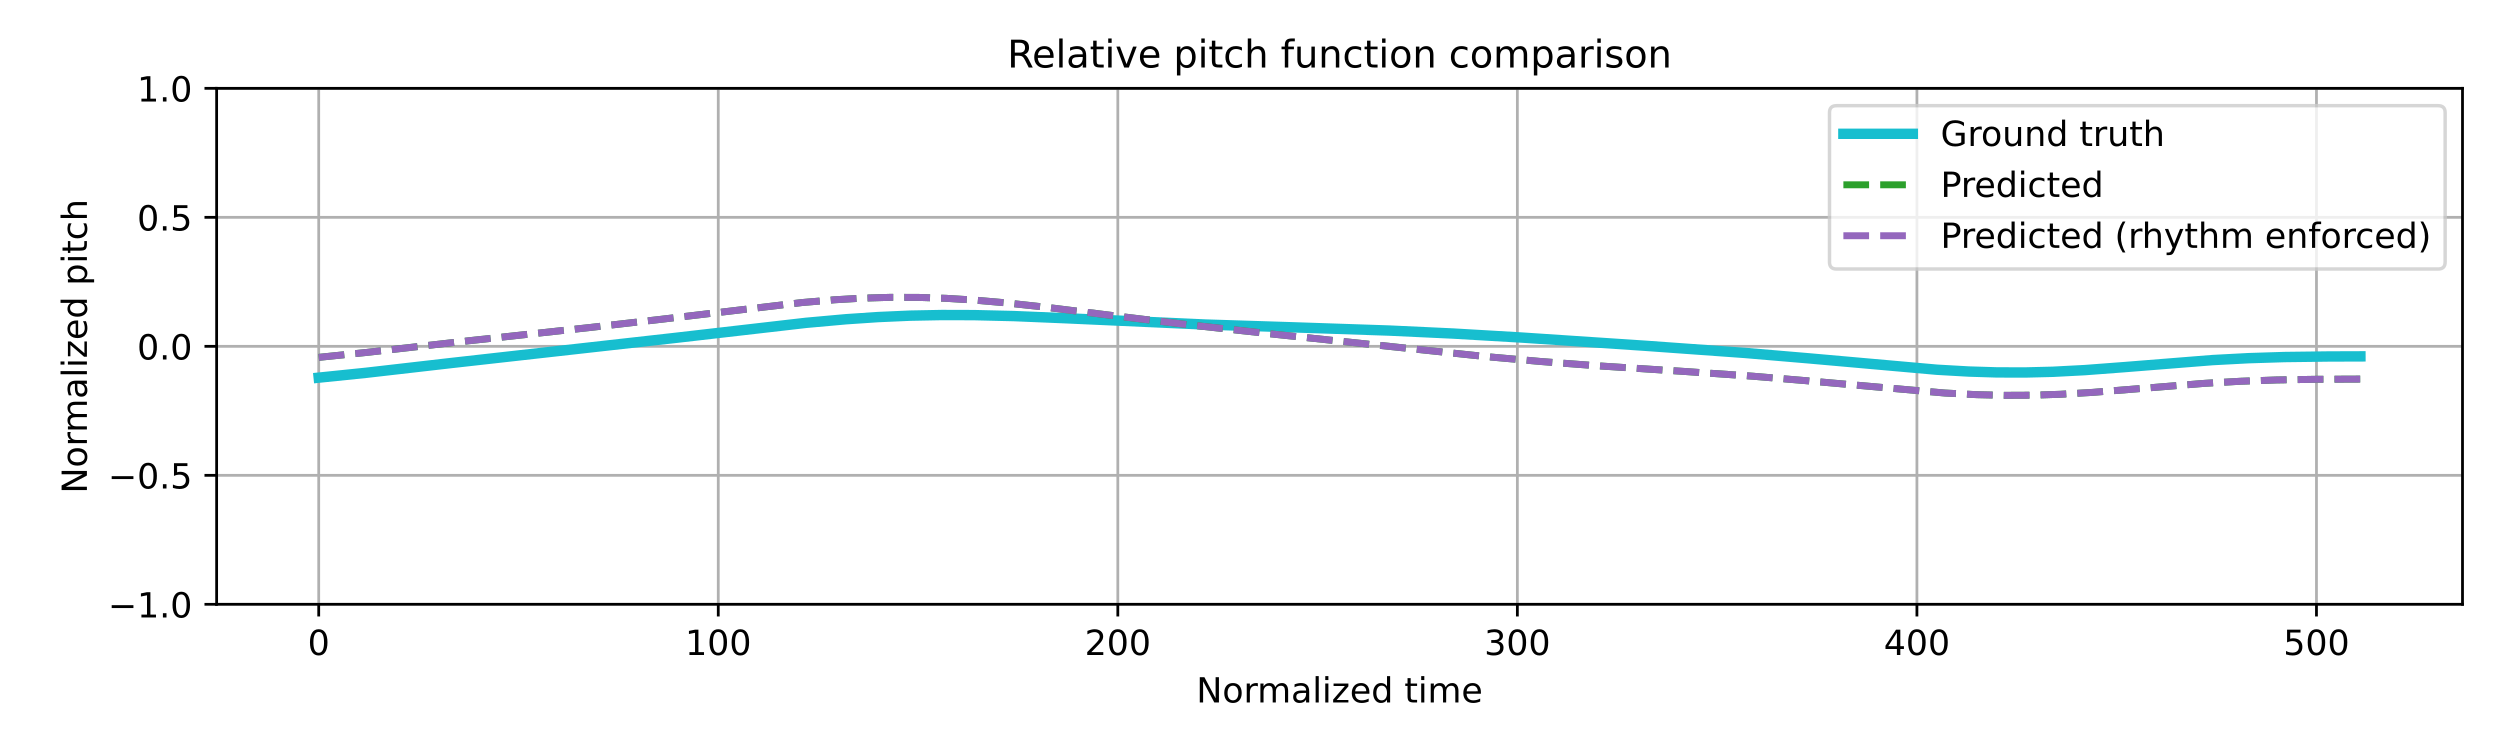
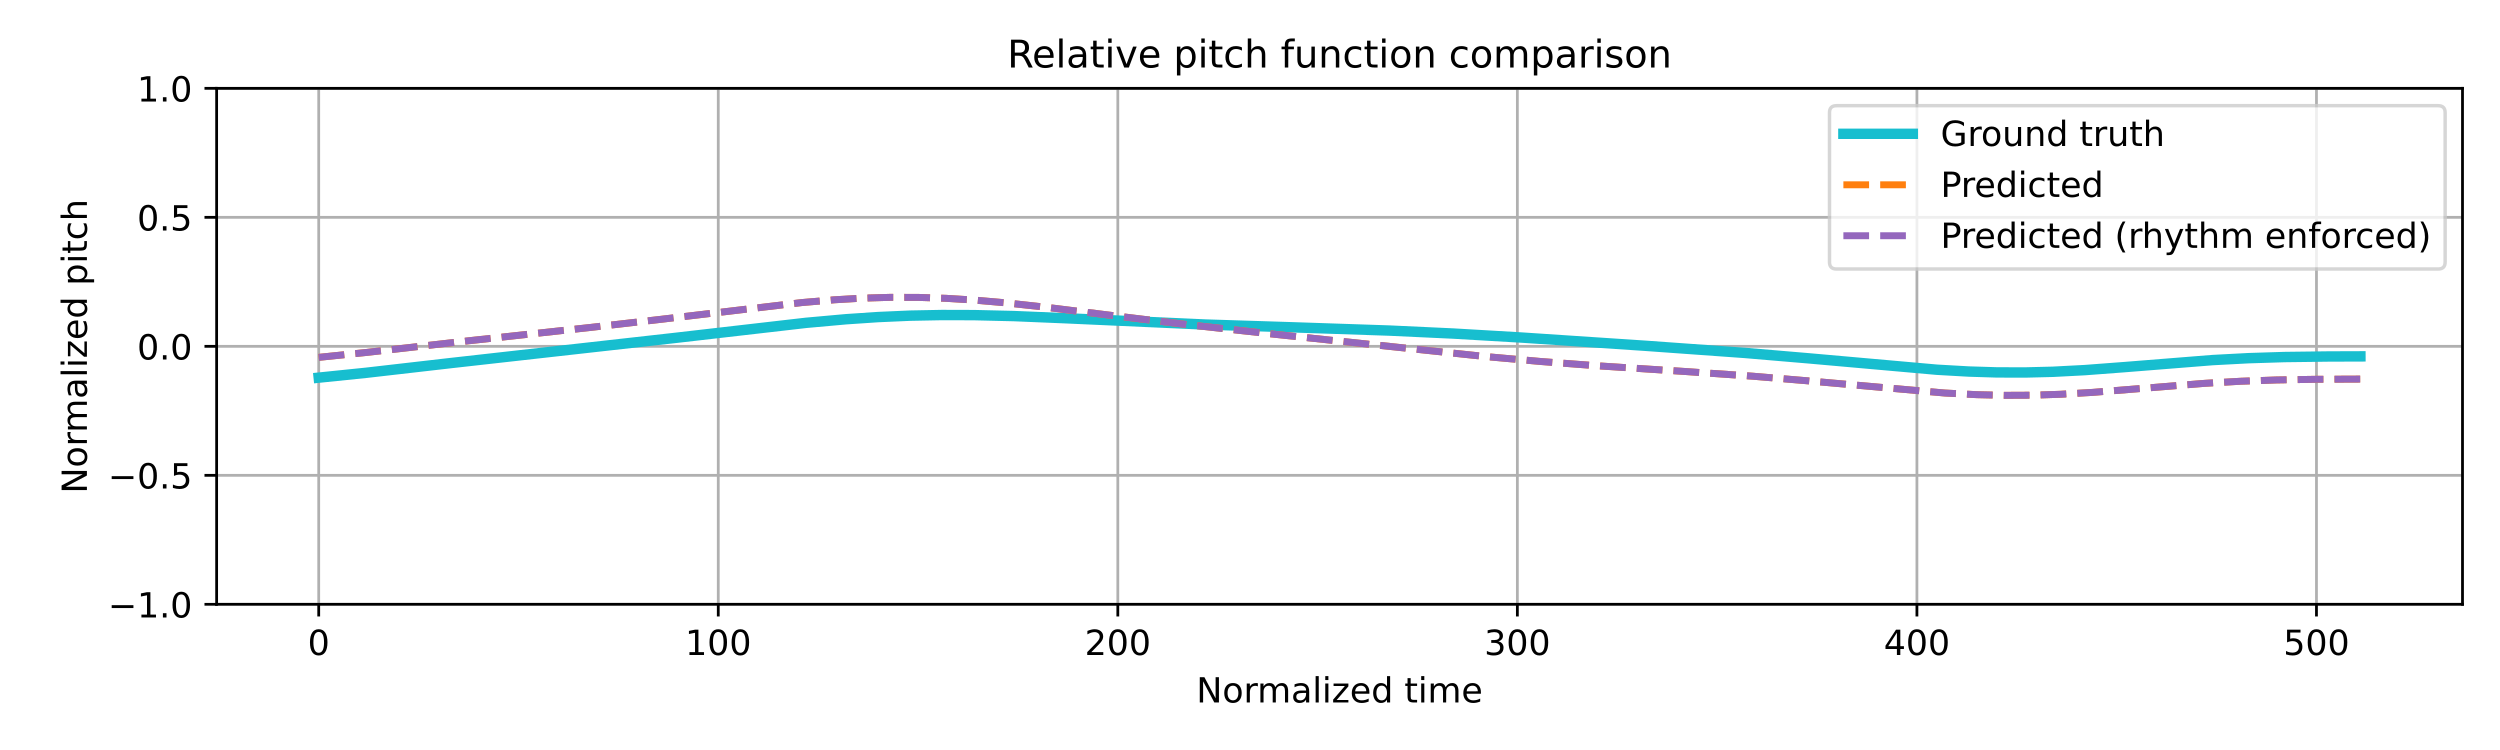
<svg xmlns="http://www.w3.org/2000/svg" xmlns:xlink="http://www.w3.org/1999/xlink" width="720pt" height="216pt" viewBox="0 0 720 216" version="1.1">
  <defs>
    <style type="text/css">*{stroke-linejoin: round; stroke-linecap: butt}</style>
  </defs>
  <g id="figure_1">
    <g id="patch_1">
      <path d="M 0 216  L 720 216  L 720 0  L 0 0  z " style="fill: #ffffff" />
    </g>
    <g id="axes_1">
      <g id="patch_2">
        <path d="M 62.39 174.04  L 709.2 174.04  L 709.2 25.44  L 62.39 25.44  z " style="fill: #ffffff" />
      </g>
      <g id="matplotlib.axis_1">
        <g id="xtick_1">
          <g id="line2d_1">
-             <path d="M 91.79 174.04  L 91.79 25.44  " clip-path="url(#p814389c6d1)" style="fill: none; stroke: #b0b0b0; stroke-width: 0.8; stroke-linecap: square" />
+             <path d="M 91.79 174.04  L 91.79 25.44  " clip-path="url(#p3793c072e2)" style="fill: none; stroke: #b0b0b0; stroke-width: 0.8; stroke-linecap: square" />
          </g>
          <g id="line2d_2">
            <defs>
-               <path id="m62e3cbc14b" d="M 0 0  L 0 3.5  " style="stroke: #000000; stroke-width: 0.8" />
-             </defs>
-             <g>
-               <use xlink:href="#m62e3cbc14b" x="91.79" y="174.04" style="stroke: #000000; stroke-width: 0.8" />
+               <path id="ma77bed7772" d="M 0 0  L 0 3.5  " style="stroke: #000000; stroke-width: 0.8" />
+             </defs>
+             <g>
+               <use xlink:href="#ma77bed7772" x="91.79" y="174.04" style="stroke: #000000; stroke-width: 0.8" />
            </g>
          </g>
          <g id="text_1">
            <g transform="translate(88.60921 188.6384) scale(0.1 -0.1)">
              <defs>
                <path id="DejaVuSans-30" d="M 2034 4250  Q 1547 4250 1301 3770  Q 1056 3291 1056 2328  Q 1056 1369 1301 889  Q 1547 409 2034 409  Q 2525 409 2770 889  Q 3016 1369 3016 2328  Q 3016 3291 2770 3770  Q 2525 4250 2034 4250  z M 2034 4750  Q 2819 4750 3233 4129  Q 3647 3509 3647 2328  Q 3647 1150 3233 529  Q 2819 -91 2034 -91  Q 1250 -91 836 529  Q 422 1150 422 2328  Q 422 3509 836 4129  Q 1250 4750 2034 4750  z " transform="scale(0.015625)" />
              </defs>
              <use xlink:href="#DejaVuSans-30" />
            </g>
          </g>
        </g>
        <g id="xtick_2">
          <g id="line2d_3">
-             <path d="M 206.861 174.04  L 206.861 25.44  " clip-path="url(#p814389c6d1)" style="fill: none; stroke: #b0b0b0; stroke-width: 0.8; stroke-linecap: square" />
+             <path d="M 206.861 174.04  L 206.861 25.44  " clip-path="url(#p3793c072e2)" style="fill: none; stroke: #b0b0b0; stroke-width: 0.8; stroke-linecap: square" />
          </g>
          <g id="line2d_4">
            <g>
-               <use xlink:href="#m62e3cbc14b" x="206.861" y="174.04" style="stroke: #000000; stroke-width: 0.8" />
+               <use xlink:href="#ma77bed7772" x="206.861" y="174.04" style="stroke: #000000; stroke-width: 0.8" />
            </g>
          </g>
          <g id="text_2">
            <g transform="translate(197.317 188.6384) scale(0.1 -0.1)">
              <defs>
                <path id="DejaVuSans-31" d="M 794 531  L 1825 531  L 1825 4091  L 703 3866  L 703 4441  L 1819 4666  L 2450 4666  L 2450 531  L 3481 531  L 3481 0  L 794 0  L 794 531  z " transform="scale(0.015625)" />
              </defs>
              <use xlink:href="#DejaVuSans-31" />
              <use xlink:href="#DejaVuSans-30" transform="translate(63.62305 0)" />
              <use xlink:href="#DejaVuSans-30" transform="translate(127.2461 0)" />
            </g>
          </g>
        </g>
        <g id="xtick_3">
          <g id="line2d_5">
-             <path d="M 321.931 174.04  L 321.931 25.44  " clip-path="url(#p814389c6d1)" style="fill: none; stroke: #b0b0b0; stroke-width: 0.8; stroke-linecap: square" />
+             <path d="M 321.931 174.04  L 321.931 25.44  " clip-path="url(#p3793c072e2)" style="fill: none; stroke: #b0b0b0; stroke-width: 0.8; stroke-linecap: square" />
          </g>
          <g id="line2d_6">
            <g>
-               <use xlink:href="#m62e3cbc14b" x="321.931" y="174.04" style="stroke: #000000; stroke-width: 0.8" />
+               <use xlink:href="#ma77bed7772" x="321.931" y="174.04" style="stroke: #000000; stroke-width: 0.8" />
            </g>
          </g>
          <g id="text_3">
            <g transform="translate(312.3872 188.6384) scale(0.1 -0.1)">
              <defs>
                <path id="DejaVuSans-32" d="M 1228 531  L 3431 531  L 3431 0  L 469 0  L 469 531  Q 828 903 1448 1529  Q 2069 2156 2228 2338  Q 2531 2678 2651 2914  Q 2772 3150 2772 3378  Q 2772 3750 2511 3984  Q 2250 4219 1831 4219  Q 1534 4219 1204 4116  Q 875 4013 500 3803  L 500 4441  Q 881 4594 1212 4672  Q 1544 4750 1819 4750  Q 2544 4750 2975 4387  Q 3406 4025 3406 3419  Q 3406 3131 3298 2873  Q 3191 2616 2906 2266  Q 2828 2175 2409 1742  Q 1991 1309 1228 531  z " transform="scale(0.015625)" />
              </defs>
              <use xlink:href="#DejaVuSans-32" />
              <use xlink:href="#DejaVuSans-30" transform="translate(63.62305 0)" />
              <use xlink:href="#DejaVuSans-30" transform="translate(127.2461 0)" />
            </g>
          </g>
        </g>
        <g id="xtick_4">
          <g id="line2d_7">
-             <path d="M 437.001 174.04  L 437.001 25.44  " clip-path="url(#p814389c6d1)" style="fill: none; stroke: #b0b0b0; stroke-width: 0.8; stroke-linecap: square" />
+             <path d="M 437.001 174.04  L 437.001 25.44  " clip-path="url(#p3793c072e2)" style="fill: none; stroke: #b0b0b0; stroke-width: 0.8; stroke-linecap: square" />
          </g>
          <g id="line2d_8">
            <g>
-               <use xlink:href="#m62e3cbc14b" x="437.001" y="174.04" style="stroke: #000000; stroke-width: 0.8" />
+               <use xlink:href="#ma77bed7772" x="437.001" y="174.04" style="stroke: #000000; stroke-width: 0.8" />
            </g>
          </g>
          <g id="text_4">
            <g transform="translate(427.4575 188.6384) scale(0.1 -0.1)">
              <defs>
                <path id="DejaVuSans-33" d="M 2597 2516  Q 3050 2419 3304 2112  Q 3559 1806 3559 1356  Q 3559 666 3084 287  Q 2609 -91 1734 -91  Q 1441 -91 1130 -33  Q 819 25 488 141  L 488 750  Q 750 597 1062 519  Q 1375 441 1716 441  Q 2309 441 2620 675  Q 2931 909 2931 1356  Q 2931 1769 2642 2001  Q 2353 2234 1838 2234  L 1294 2234  L 1294 2753  L 1863 2753  Q 2328 2753 2575 2939  Q 2822 3125 2822 3475  Q 2822 3834 2567 4026  Q 2313 4219 1838 4219  Q 1578 4219 1281 4162  Q 984 4106 628 3988  L 628 4550  Q 988 4650 1302 4700  Q 1616 4750 1894 4750  Q 2613 4750 3031 4423  Q 3450 4097 3450 3541  Q 3450 3153 3228 2886  Q 3006 2619 2597 2516  z " transform="scale(0.015625)" />
              </defs>
              <use xlink:href="#DejaVuSans-33" />
              <use xlink:href="#DejaVuSans-30" transform="translate(63.62305 0)" />
              <use xlink:href="#DejaVuSans-30" transform="translate(127.2461 0)" />
            </g>
          </g>
        </g>
        <g id="xtick_5">
          <g id="line2d_9">
-             <path d="M 552.072 174.04  L 552.072 25.44  " clip-path="url(#p814389c6d1)" style="fill: none; stroke: #b0b0b0; stroke-width: 0.8; stroke-linecap: square" />
+             <path d="M 552.072 174.04  L 552.072 25.44  " clip-path="url(#p3793c072e2)" style="fill: none; stroke: #b0b0b0; stroke-width: 0.8; stroke-linecap: square" />
          </g>
          <g id="line2d_10">
            <g>
-               <use xlink:href="#m62e3cbc14b" x="552.072" y="174.04" style="stroke: #000000; stroke-width: 0.8" />
+               <use xlink:href="#ma77bed7772" x="552.072" y="174.04" style="stroke: #000000; stroke-width: 0.8" />
            </g>
          </g>
          <g id="text_5">
            <g transform="translate(542.5278 188.6384) scale(0.1 -0.1)">
              <defs>
                <path id="DejaVuSans-34" d="M 2419 4116  L 825 1625  L 2419 1625  L 2419 4116  z M 2253 4666  L 3047 4666  L 3047 1625  L 3713 1625  L 3713 1100  L 3047 1100  L 3047 0  L 2419 0  L 2419 1100  L 313 1100  L 313 1709  L 2253 4666  z " transform="scale(0.015625)" />
              </defs>
              <use xlink:href="#DejaVuSans-34" />
              <use xlink:href="#DejaVuSans-30" transform="translate(63.62305 0)" />
              <use xlink:href="#DejaVuSans-30" transform="translate(127.2461 0)" />
            </g>
          </g>
        </g>
        <g id="xtick_6">
          <g id="line2d_11">
-             <path d="M 667.142 174.04  L 667.142 25.44  " clip-path="url(#p814389c6d1)" style="fill: none; stroke: #b0b0b0; stroke-width: 0.8; stroke-linecap: square" />
+             <path d="M 667.142 174.04  L 667.142 25.44  " clip-path="url(#p3793c072e2)" style="fill: none; stroke: #b0b0b0; stroke-width: 0.8; stroke-linecap: square" />
          </g>
          <g id="line2d_12">
            <g>
-               <use xlink:href="#m62e3cbc14b" x="667.142" y="174.04" style="stroke: #000000; stroke-width: 0.8" />
+               <use xlink:href="#ma77bed7772" x="667.142" y="174.04" style="stroke: #000000; stroke-width: 0.8" />
            </g>
          </g>
          <g id="text_6">
            <g transform="translate(657.5981 188.6384) scale(0.1 -0.1)">
              <defs>
                <path id="DejaVuSans-35" d="M 691 4666  L 3169 4666  L 3169 4134  L 1269 4134  L 1269 2991  Q 1406 3038 1543 3061  Q 1681 3084 1819 3084  Q 2600 3084 3056 2656  Q 3513 2228 3513 1497  Q 3513 744 3044 326  Q 2575 -91 1722 -91  Q 1428 -91 1123 -41  Q 819 9 494 109  L 494 744  Q 775 591 1075 516  Q 1375 441 1709 441  Q 2250 441 2565 725  Q 2881 1009 2881 1497  Q 2881 1984 2565 2268  Q 2250 2553 1709 2553  Q 1456 2553 1204 2497  Q 953 2441 691 2322  L 691 4666  z " transform="scale(0.015625)" />
              </defs>
              <use xlink:href="#DejaVuSans-35" />
              <use xlink:href="#DejaVuSans-30" transform="translate(63.62305 0)" />
              <use xlink:href="#DejaVuSans-30" transform="translate(127.2461 0)" />
            </g>
          </g>
        </g>
        <g id="text_7">
          <g transform="translate(344.5544 202.3166) scale(0.1 -0.1)">
            <defs>
              <path id="DejaVuSans-4e" d="M 628 4666  L 1478 4666  L 3547 763  L 3547 4666  L 4159 4666  L 4159 0  L 3309 0  L 1241 3903  L 1241 0  L 628 0  L 628 4666  z " transform="scale(0.015625)" />
              <path id="DejaVuSans-6f" d="M 1959 3097  Q 1497 3097 1228 2736  Q 959 2375 959 1747  Q 959 1119 1226 758  Q 1494 397 1959 397  Q 2419 397 2687 759  Q 2956 1122 2956 1747  Q 2956 2369 2687 2733  Q 2419 3097 1959 3097  z M 1959 3584  Q 2709 3584 3137 3096  Q 3566 2609 3566 1747  Q 3566 888 3137 398  Q 2709 -91 1959 -91  Q 1206 -91 779 398  Q 353 888 353 1747  Q 353 2609 779 3096  Q 1206 3584 1959 3584  z " transform="scale(0.015625)" />
              <path id="DejaVuSans-72" d="M 2631 2963  Q 2534 3019 2420 3045  Q 2306 3072 2169 3072  Q 1681 3072 1420 2755  Q 1159 2438 1159 1844  L 1159 0  L 581 0  L 581 3500  L 1159 3500  L 1159 2956  Q 1341 3275 1631 3429  Q 1922 3584 2338 3584  Q 2397 3584 2469 3576  Q 2541 3569 2628 3553  L 2631 2963  z " transform="scale(0.015625)" />
              <path id="DejaVuSans-6d" d="M 3328 2828  Q 3544 3216 3844 3400  Q 4144 3584 4550 3584  Q 5097 3584 5394 3201  Q 5691 2819 5691 2113  L 5691 0  L 5113 0  L 5113 2094  Q 5113 2597 4934 2840  Q 4756 3084 4391 3084  Q 3944 3084 3684 2787  Q 3425 2491 3425 1978  L 3425 0  L 2847 0  L 2847 2094  Q 2847 2600 2669 2842  Q 2491 3084 2119 3084  Q 1678 3084 1418 2786  Q 1159 2488 1159 1978  L 1159 0  L 581 0  L 581 3500  L 1159 3500  L 1159 2956  Q 1356 3278 1631 3431  Q 1906 3584 2284 3584  Q 2666 3584 2933 3390  Q 3200 3197 3328 2828  z " transform="scale(0.015625)" />
              <path id="DejaVuSans-61" d="M 2194 1759  Q 1497 1759 1228 1600  Q 959 1441 959 1056  Q 959 750 1161 570  Q 1363 391 1709 391  Q 2188 391 2477 730  Q 2766 1069 2766 1631  L 2766 1759  L 2194 1759  z M 3341 1997  L 3341 0  L 2766 0  L 2766 531  Q 2569 213 2275 61  Q 1981 -91 1556 -91  Q 1019 -91 701 211  Q 384 513 384 1019  Q 384 1609 779 1909  Q 1175 2209 1959 2209  L 2766 2209  L 2766 2266  Q 2766 2663 2505 2880  Q 2244 3097 1772 3097  Q 1472 3097 1187 3025  Q 903 2953 641 2809  L 641 3341  Q 956 3463 1253 3523  Q 1550 3584 1831 3584  Q 2591 3584 2966 3190  Q 3341 2797 3341 1997  z " transform="scale(0.015625)" />
              <path id="DejaVuSans-6c" d="M 603 4863  L 1178 4863  L 1178 0  L 603 0  L 603 4863  z " transform="scale(0.015625)" />
              <path id="DejaVuSans-69" d="M 603 3500  L 1178 3500  L 1178 0  L 603 0  L 603 3500  z M 603 4863  L 1178 4863  L 1178 4134  L 603 4134  L 603 4863  z " transform="scale(0.015625)" />
              <path id="DejaVuSans-7a" d="M 353 3500  L 3084 3500  L 3084 2975  L 922 459  L 3084 459  L 3084 0  L 275 0  L 275 525  L 2438 3041  L 353 3041  L 353 3500  z " transform="scale(0.015625)" />
              <path id="DejaVuSans-65" d="M 3597 1894  L 3597 1613  L 953 1613  Q 991 1019 1311 708  Q 1631 397 2203 397  Q 2534 397 2845 478  Q 3156 559 3463 722  L 3463 178  Q 3153 47 2828 -22  Q 2503 -91 2169 -91  Q 1331 -91 842 396  Q 353 884 353 1716  Q 353 2575 817 3079  Q 1281 3584 2069 3584  Q 2775 3584 3186 3129  Q 3597 2675 3597 1894  z M 3022 2063  Q 3016 2534 2758 2815  Q 2500 3097 2075 3097  Q 1594 3097 1305 2825  Q 1016 2553 972 2059  L 3022 2063  z " transform="scale(0.015625)" />
              <path id="DejaVuSans-64" d="M 2906 2969  L 2906 4863  L 3481 4863  L 3481 0  L 2906 0  L 2906 525  Q 2725 213 2448 61  Q 2172 -91 1784 -91  Q 1150 -91 751 415  Q 353 922 353 1747  Q 353 2572 751 3078  Q 1150 3584 1784 3584  Q 2172 3584 2448 3432  Q 2725 3281 2906 2969  z M 947 1747  Q 947 1113 1208 752  Q 1469 391 1925 391  Q 2381 391 2643 752  Q 2906 1113 2906 1747  Q 2906 2381 2643 2742  Q 2381 3103 1925 3103  Q 1469 3103 1208 2742  Q 947 2381 947 1747  z " transform="scale(0.015625)" />
              <path id="DejaVuSans-20" transform="scale(0.015625)" />
              <path id="DejaVuSans-74" d="M 1172 4494  L 1172 3500  L 2356 3500  L 2356 3053  L 1172 3053  L 1172 1153  Q 1172 725 1289 603  Q 1406 481 1766 481  L 2356 481  L 2356 0  L 1766 0  Q 1100 0 847 248  Q 594 497 594 1153  L 594 3053  L 172 3053  L 172 3500  L 594 3500  L 594 4494  L 1172 4494  z " transform="scale(0.015625)" />
            </defs>
            <use xlink:href="#DejaVuSans-4e" />
            <use xlink:href="#DejaVuSans-6f" transform="translate(74.80469 0)" />
            <use xlink:href="#DejaVuSans-72" transform="translate(135.9863 0)" />
            <use xlink:href="#DejaVuSans-6d" transform="translate(175.3496 0)" />
            <use xlink:href="#DejaVuSans-61" transform="translate(272.7617 0)" />
            <use xlink:href="#DejaVuSans-6c" transform="translate(334.041 0)" />
            <use xlink:href="#DejaVuSans-69" transform="translate(361.8242 0)" />
            <use xlink:href="#DejaVuSans-7a" transform="translate(389.6074 0)" />
            <use xlink:href="#DejaVuSans-65" transform="translate(442.0977 0)" />
            <use xlink:href="#DejaVuSans-64" transform="translate(503.6211 0)" />
            <use xlink:href="#DejaVuSans-20" transform="translate(567.0977 0)" />
            <use xlink:href="#DejaVuSans-74" transform="translate(598.8848 0)" />
            <use xlink:href="#DejaVuSans-69" transform="translate(638.0938 0)" />
            <use xlink:href="#DejaVuSans-6d" transform="translate(665.877 0)" />
            <use xlink:href="#DejaVuSans-65" transform="translate(763.2891 0)" />
          </g>
        </g>
      </g>
      <g id="matplotlib.axis_2">
        <g id="ytick_1">
          <g id="line2d_13">
-             <path d="M 62.39 174.04  L 709.2 174.04  " clip-path="url(#p814389c6d1)" style="fill: none; stroke: #b0b0b0; stroke-width: 0.8; stroke-linecap: square" />
+             <path d="M 62.39 174.04  L 709.2 174.04  " clip-path="url(#p3793c072e2)" style="fill: none; stroke: #b0b0b0; stroke-width: 0.8; stroke-linecap: square" />
          </g>
          <g id="line2d_14">
            <defs>
-               <path id="m047e6ea45b" d="M 0 0  L -3.5 0  " style="stroke: #000000; stroke-width: 0.8" />
-             </defs>
-             <g>
-               <use xlink:href="#m047e6ea45b" x="62.39" y="174.04" style="stroke: #000000; stroke-width: 0.8" />
+               <path id="me10ca6dd26" d="M 0 0  L -3.5 0  " style="stroke: #000000; stroke-width: 0.8" />
+             </defs>
+             <g>
+               <use xlink:href="#me10ca6dd26" x="62.39" y="174.04" style="stroke: #000000; stroke-width: 0.8" />
            </g>
          </g>
          <g id="text_8">
            <g transform="translate(31.10719 177.8392) scale(0.1 -0.1)">
              <defs>
                <path id="DejaVuSans-2212" d="M 678 2272  L 4684 2272  L 4684 1741  L 678 1741  L 678 2272  z " transform="scale(0.015625)" />
                <path id="DejaVuSans-2e" d="M 684 794  L 1344 794  L 1344 0  L 684 0  L 684 794  z " transform="scale(0.015625)" />
              </defs>
              <use xlink:href="#DejaVuSans-2212" />
              <use xlink:href="#DejaVuSans-31" transform="translate(83.78906 0)" />
              <use xlink:href="#DejaVuSans-2e" transform="translate(147.4121 0)" />
              <use xlink:href="#DejaVuSans-30" transform="translate(179.1992 0)" />
            </g>
          </g>
        </g>
        <g id="ytick_2">
          <g id="line2d_15">
-             <path d="M 62.39 136.89  L 709.2 136.89  " clip-path="url(#p814389c6d1)" style="fill: none; stroke: #b0b0b0; stroke-width: 0.8; stroke-linecap: square" />
+             <path d="M 62.39 136.89  L 709.2 136.89  " clip-path="url(#p3793c072e2)" style="fill: none; stroke: #b0b0b0; stroke-width: 0.8; stroke-linecap: square" />
          </g>
          <g id="line2d_16">
            <g>
-               <use xlink:href="#m047e6ea45b" x="62.39" y="136.89" style="stroke: #000000; stroke-width: 0.8" />
+               <use xlink:href="#me10ca6dd26" x="62.39" y="136.89" style="stroke: #000000; stroke-width: 0.8" />
            </g>
          </g>
          <g id="text_9">
            <g transform="translate(31.10719 140.6892) scale(0.1 -0.1)">
              <use xlink:href="#DejaVuSans-2212" />
              <use xlink:href="#DejaVuSans-30" transform="translate(83.78906 0)" />
              <use xlink:href="#DejaVuSans-2e" transform="translate(147.4121 0)" />
              <use xlink:href="#DejaVuSans-35" transform="translate(179.1992 0)" />
            </g>
          </g>
        </g>
        <g id="ytick_3">
          <g id="line2d_17">
-             <path d="M 62.39 99.74  L 709.2 99.74  " clip-path="url(#p814389c6d1)" style="fill: none; stroke: #b0b0b0; stroke-width: 0.8; stroke-linecap: square" />
+             <path d="M 62.39 99.74  L 709.2 99.74  " clip-path="url(#p3793c072e2)" style="fill: none; stroke: #b0b0b0; stroke-width: 0.8; stroke-linecap: square" />
          </g>
          <g id="line2d_18">
            <g>
-               <use xlink:href="#m047e6ea45b" x="62.39" y="99.74" style="stroke: #000000; stroke-width: 0.8" />
+               <use xlink:href="#me10ca6dd26" x="62.39" y="99.74" style="stroke: #000000; stroke-width: 0.8" />
            </g>
          </g>
          <g id="text_10">
            <g transform="translate(39.48687 103.5392) scale(0.1 -0.1)">
              <use xlink:href="#DejaVuSans-30" />
              <use xlink:href="#DejaVuSans-2e" transform="translate(63.62305 0)" />
              <use xlink:href="#DejaVuSans-30" transform="translate(95.41016 0)" />
            </g>
          </g>
        </g>
        <g id="ytick_4">
          <g id="line2d_19">
-             <path d="M 62.39 62.59  L 709.2 62.59  " clip-path="url(#p814389c6d1)" style="fill: none; stroke: #b0b0b0; stroke-width: 0.8; stroke-linecap: square" />
+             <path d="M 62.39 62.59  L 709.2 62.59  " clip-path="url(#p3793c072e2)" style="fill: none; stroke: #b0b0b0; stroke-width: 0.8; stroke-linecap: square" />
          </g>
          <g id="line2d_20">
            <g>
-               <use xlink:href="#m047e6ea45b" x="62.39" y="62.59" style="stroke: #000000; stroke-width: 0.8" />
+               <use xlink:href="#me10ca6dd26" x="62.39" y="62.59" style="stroke: #000000; stroke-width: 0.8" />
            </g>
          </g>
          <g id="text_11">
            <g transform="translate(39.48687 66.38922) scale(0.1 -0.1)">
              <use xlink:href="#DejaVuSans-30" />
              <use xlink:href="#DejaVuSans-2e" transform="translate(63.62305 0)" />
              <use xlink:href="#DejaVuSans-35" transform="translate(95.41016 0)" />
            </g>
          </g>
        </g>
        <g id="ytick_5">
          <g id="line2d_21">
-             <path d="M 62.39 25.44  L 709.2 25.44  " clip-path="url(#p814389c6d1)" style="fill: none; stroke: #b0b0b0; stroke-width: 0.8; stroke-linecap: square" />
+             <path d="M 62.39 25.44  L 709.2 25.44  " clip-path="url(#p3793c072e2)" style="fill: none; stroke: #b0b0b0; stroke-width: 0.8; stroke-linecap: square" />
          </g>
          <g id="line2d_22">
            <g>
-               <use xlink:href="#m047e6ea45b" x="62.39" y="25.44" style="stroke: #000000; stroke-width: 0.8" />
+               <use xlink:href="#me10ca6dd26" x="62.39" y="25.44" style="stroke: #000000; stroke-width: 0.8" />
            </g>
          </g>
          <g id="text_12">
            <g transform="translate(39.48687 29.23922) scale(0.1 -0.1)">
              <use xlink:href="#DejaVuSans-31" />
              <use xlink:href="#DejaVuSans-2e" transform="translate(63.62305 0)" />
              <use xlink:href="#DejaVuSans-30" transform="translate(95.41016 0)" />
            </g>
          </g>
        </g>
        <g id="text_13">
          <g transform="translate(25.0275 142.1259) rotate(-90) scale(0.1 -0.1)">
            <defs>
              <path id="DejaVuSans-70" d="M 1159 525  L 1159 -1331  L 581 -1331  L 581 3500  L 1159 3500  L 1159 2969  Q 1341 3281 1617 3432  Q 1894 3584 2278 3584  Q 2916 3584 3314 3078  Q 3713 2572 3713 1747  Q 3713 922 3314 415  Q 2916 -91 2278 -91  Q 1894 -91 1617 61  Q 1341 213 1159 525  z M 3116 1747  Q 3116 2381 2855 2742  Q 2594 3103 2138 3103  Q 1681 3103 1420 2742  Q 1159 2381 1159 1747  Q 1159 1113 1420 752  Q 1681 391 2138 391  Q 2594 391 2855 752  Q 3116 1113 3116 1747  z " transform="scale(0.015625)" />
              <path id="DejaVuSans-63" d="M 3122 3366  L 3122 2828  Q 2878 2963 2633 3030  Q 2388 3097 2138 3097  Q 1578 3097 1268 2742  Q 959 2388 959 1747  Q 959 1106 1268 751  Q 1578 397 2138 397  Q 2388 397 2633 464  Q 2878 531 3122 666  L 3122 134  Q 2881 22 2623 -34  Q 2366 -91 2075 -91  Q 1284 -91 818 406  Q 353 903 353 1747  Q 353 2603 823 3093  Q 1294 3584 2113 3584  Q 2378 3584 2631 3529  Q 2884 3475 3122 3366  z " transform="scale(0.015625)" />
              <path id="DejaVuSans-68" d="M 3513 2113  L 3513 0  L 2938 0  L 2938 2094  Q 2938 2591 2744 2837  Q 2550 3084 2163 3084  Q 1697 3084 1428 2787  Q 1159 2491 1159 1978  L 1159 0  L 581 0  L 581 4863  L 1159 4863  L 1159 2956  Q 1366 3272 1645 3428  Q 1925 3584 2291 3584  Q 2894 3584 3203 3211  Q 3513 2838 3513 2113  z " transform="scale(0.015625)" />
            </defs>
            <use xlink:href="#DejaVuSans-4e" />
            <use xlink:href="#DejaVuSans-6f" transform="translate(74.80469 0)" />
            <use xlink:href="#DejaVuSans-72" transform="translate(135.9863 0)" />
            <use xlink:href="#DejaVuSans-6d" transform="translate(175.3496 0)" />
            <use xlink:href="#DejaVuSans-61" transform="translate(272.7617 0)" />
            <use xlink:href="#DejaVuSans-6c" transform="translate(334.041 0)" />
            <use xlink:href="#DejaVuSans-69" transform="translate(361.8242 0)" />
            <use xlink:href="#DejaVuSans-7a" transform="translate(389.6074 0)" />
            <use xlink:href="#DejaVuSans-65" transform="translate(442.0977 0)" />
            <use xlink:href="#DejaVuSans-64" transform="translate(503.6211 0)" />
            <use xlink:href="#DejaVuSans-20" transform="translate(567.0977 0)" />
            <use xlink:href="#DejaVuSans-70" transform="translate(598.8848 0)" />
            <use xlink:href="#DejaVuSans-69" transform="translate(662.3613 0)" />
            <use xlink:href="#DejaVuSans-74" transform="translate(690.1445 0)" />
            <use xlink:href="#DejaVuSans-63" transform="translate(729.3535 0)" />
            <use xlink:href="#DejaVuSans-68" transform="translate(784.334 0)" />
          </g>
        </g>
      </g>
      <g id="line2d_23">
-         <path d="M 91.79 108.765  L 105.599 107.347  L 129.764 104.571  L 159.682 101.214  L 194.203 97.345  L 232.176 92.972  L 243.683 91.937  L 252.889 91.316  L 262.094 90.91  L 271.3 90.728  L 280.506 90.755  L 292.013 91.032  L 306.972 91.656  L 347.246 93.471  L 372.562 94.277  L 400.179 95.207  L 418.59 96.065  L 438.152 97.211  L 473.824 99.583  L 502.591 101.648  L 521.003 103.21  L 557.825 106.48  L 567.031 107.003  L 575.086 107.252  L 583.141 107.278  L 591.195 107.076  L 600.401 106.595  L 611.908 105.725  L 637.224 103.705  L 647.58 103.156  L 657.936 102.83  L 670.594 102.666  L 679.8 102.635  L 679.8 102.635  " clip-path="url(#p814389c6d1)" style="fill: none; stroke: #17becf; stroke-width: 3; stroke-linecap: square" />
+         <path d="M 91.79 108.765  L 105.599 107.347  L 129.764 104.571  L 159.682 101.214  L 194.203 97.345  L 232.176 92.972  L 243.683 91.937  L 252.889 91.316  L 262.094 90.91  L 271.3 90.728  L 280.506 90.755  L 292.013 91.032  L 306.972 91.656  L 347.246 93.471  L 372.562 94.277  L 400.179 95.207  L 418.59 96.065  L 438.152 97.211  L 473.824 99.583  L 502.591 101.648  L 521.003 103.21  L 557.825 106.48  L 567.031 107.003  L 575.086 107.252  L 583.141 107.278  L 591.195 107.076  L 600.401 106.595  L 611.908 105.725  L 637.224 103.705  L 647.58 103.156  L 657.936 102.83  L 670.594 102.666  L 679.8 102.635  L 679.8 102.635  " clip-path="url(#p3793c072e2)" style="fill: none; stroke: #17becf; stroke-width: 3; stroke-linecap: square" />
      </g>
      <g id="line2d_24">
-         <path d="M 91.79 102.921  L 105.599 101.497  L 135.517 98.084  L 170.038 94.306  L 190.751 91.918  L 231.025 87.13  L 240.231 86.346  L 248.286 85.874  L 256.341 85.636  L 264.396 85.65  L 272.451 85.916  L 280.506 86.413  L 289.711 87.219  L 301.218 88.483  L 320.78 90.919  L 342.644 93.571  L 365.658 96.115  L 427.796 102.682  L 443.905 104.124  L 460.015 105.346  L 485.331 106.991  L 504.893 108.353  L 521.003 109.709  L 560.126 113.191  L 569.332 113.665  L 577.387 113.857  L 585.442 113.817  L 593.497 113.549  L 602.702 113.004  L 615.36 111.988  L 634.922 110.403  L 645.278 109.801  L 655.635 109.427  L 667.142 109.234  L 679.8 109.177  L 679.8 109.177  " clip-path="url(#p814389c6d1)" style="fill: none; stroke-dasharray: 7.4,3.2; stroke-dashoffset: 0; stroke: #2ca02c; stroke-width: 2" />
+         <path d="M 91.79 102.921  L 105.599 101.497  L 135.517 98.084  L 170.038 94.306  L 190.751 91.918  L 231.025 87.13  L 240.231 86.346  L 248.286 85.874  L 256.341 85.636  L 264.396 85.65  L 272.451 85.916  L 280.506 86.413  L 289.711 87.219  L 301.218 88.483  L 320.78 90.919  L 342.644 93.571  L 365.658 96.115  L 427.796 102.682  L 443.905 104.124  L 460.015 105.346  L 485.331 106.991  L 504.893 108.353  L 521.003 109.709  L 560.126 113.191  L 569.332 113.665  L 577.387 113.857  L 585.442 113.817  L 593.497 113.549  L 602.702 113.004  L 615.36 111.988  L 634.922 110.403  L 645.278 109.801  L 655.635 109.427  L 667.142 109.234  L 679.8 109.177  L 679.8 109.177  " clip-path="url(#p3793c072e2)" style="fill: none; stroke-dasharray: 7.4,3.2; stroke-dashoffset: 0; stroke: #ff7f0e; stroke-width: 2" />
      </g>
      <g id="line2d_25">
-         <path d="M 91.79 102.921  L 105.599 101.497  L 135.517 98.084  L 170.038 94.306  L 190.751 91.918  L 231.025 87.13  L 240.231 86.346  L 248.286 85.874  L 256.341 85.636  L 264.396 85.65  L 272.451 85.916  L 280.506 86.413  L 289.711 87.219  L 301.218 88.483  L 320.78 90.919  L 342.644 93.571  L 365.658 96.115  L 427.796 102.682  L 443.905 104.124  L 460.015 105.346  L 485.331 106.991  L 504.893 108.353  L 521.003 109.709  L 560.126 113.191  L 569.332 113.665  L 577.387 113.857  L 585.442 113.817  L 593.497 113.549  L 602.702 113.004  L 615.36 111.988  L 634.922 110.403  L 645.278 109.801  L 655.635 109.427  L 667.142 109.234  L 679.8 109.177  L 679.8 109.177  " clip-path="url(#p814389c6d1)" style="fill: none; stroke-dasharray: 7.4,3.2; stroke-dashoffset: 0; stroke: #9467bd; stroke-width: 2" />
+         <path d="M 91.79 102.921  L 105.599 101.497  L 135.517 98.084  L 170.038 94.306  L 190.751 91.918  L 231.025 87.13  L 240.231 86.346  L 248.286 85.874  L 256.341 85.636  L 264.396 85.65  L 272.451 85.916  L 280.506 86.413  L 289.711 87.219  L 301.218 88.483  L 320.78 90.919  L 342.644 93.571  L 365.658 96.115  L 427.796 102.682  L 443.905 104.124  L 460.015 105.346  L 485.331 106.991  L 504.893 108.353  L 521.003 109.709  L 560.126 113.191  L 569.332 113.665  L 577.387 113.857  L 585.442 113.817  L 593.497 113.549  L 602.702 113.004  L 615.36 111.988  L 634.922 110.403  L 645.278 109.801  L 655.635 109.427  L 667.142 109.234  L 679.8 109.177  L 679.8 109.177  " clip-path="url(#p3793c072e2)" style="fill: none; stroke-dasharray: 7.4,3.2; stroke-dashoffset: 0; stroke: #9467bd; stroke-width: 2" />
      </g>
      <g id="patch_3">
        <path d="M 62.39 174.04  L 62.39 25.44  " style="fill: none; stroke: #000000; stroke-width: 0.8; stroke-linejoin: miter; stroke-linecap: square" />
      </g>
      <g id="patch_4">
        <path d="M 709.2 174.04  L 709.2 25.44  " style="fill: none; stroke: #000000; stroke-width: 0.8; stroke-linejoin: miter; stroke-linecap: square" />
      </g>
      <g id="patch_5">
        <path d="M 62.39 174.04  L 709.2 174.04  " style="fill: none; stroke: #000000; stroke-width: 0.8; stroke-linejoin: miter; stroke-linecap: square" />
      </g>
      <g id="patch_6">
        <path d="M 62.39 25.44  L 709.2 25.44  " style="fill: none; stroke: #000000; stroke-width: 0.8; stroke-linejoin: miter; stroke-linecap: square" />
      </g>
      <g id="text_14">
        <g transform="translate(290.1045 19.44) scale(0.11 -0.11)">
          <defs>
            <path id="DejaVuSans-52" d="M 2841 2188  Q 3044 2119 3236 1894  Q 3428 1669 3622 1275  L 4263 0  L 3584 0  L 2988 1197  Q 2756 1666 2539 1819  Q 2322 1972 1947 1972  L 1259 1972  L 1259 0  L 628 0  L 628 4666  L 2053 4666  Q 2853 4666 3247 4331  Q 3641 3997 3641 3322  Q 3641 2881 3436 2590  Q 3231 2300 2841 2188  z M 1259 4147  L 1259 2491  L 2053 2491  Q 2509 2491 2742 2702  Q 2975 2913 2975 3322  Q 2975 3731 2742 3939  Q 2509 4147 2053 4147  L 1259 4147  z " transform="scale(0.015625)" />
            <path id="DejaVuSans-76" d="M 191 3500  L 800 3500  L 1894 563  L 2988 3500  L 3597 3500  L 2284 0  L 1503 0  L 191 3500  z " transform="scale(0.015625)" />
            <path id="DejaVuSans-66" d="M 2375 4863  L 2375 4384  L 1825 4384  Q 1516 4384 1395 4259  Q 1275 4134 1275 3809  L 1275 3500  L 2222 3500  L 2222 3053  L 1275 3053  L 1275 0  L 697 0  L 697 3053  L 147 3053  L 147 3500  L 697 3500  L 697 3744  Q 697 4328 969 4595  Q 1241 4863 1831 4863  L 2375 4863  z " transform="scale(0.015625)" />
            <path id="DejaVuSans-75" d="M 544 1381  L 544 3500  L 1119 3500  L 1119 1403  Q 1119 906 1312 657  Q 1506 409 1894 409  Q 2359 409 2629 706  Q 2900 1003 2900 1516  L 2900 3500  L 3475 3500  L 3475 0  L 2900 0  L 2900 538  Q 2691 219 2414 64  Q 2138 -91 1772 -91  Q 1169 -91 856 284  Q 544 659 544 1381  z M 1991 3584  L 1991 3584  z " transform="scale(0.015625)" />
            <path id="DejaVuSans-6e" d="M 3513 2113  L 3513 0  L 2938 0  L 2938 2094  Q 2938 2591 2744 2837  Q 2550 3084 2163 3084  Q 1697 3084 1428 2787  Q 1159 2491 1159 1978  L 1159 0  L 581 0  L 581 3500  L 1159 3500  L 1159 2956  Q 1366 3272 1645 3428  Q 1925 3584 2291 3584  Q 2894 3584 3203 3211  Q 3513 2838 3513 2113  z " transform="scale(0.015625)" />
            <path id="DejaVuSans-73" d="M 2834 3397  L 2834 2853  Q 2591 2978 2328 3040  Q 2066 3103 1784 3103  Q 1356 3103 1142 2972  Q 928 2841 928 2578  Q 928 2378 1081 2264  Q 1234 2150 1697 2047  L 1894 2003  Q 2506 1872 2764 1633  Q 3022 1394 3022 966  Q 3022 478 2636 193  Q 2250 -91 1575 -91  Q 1294 -91 989 -36  Q 684 19 347 128  L 347 722  Q 666 556 975 473  Q 1284 391 1588 391  Q 1994 391 2212 530  Q 2431 669 2431 922  Q 2431 1156 2273 1281  Q 2116 1406 1581 1522  L 1381 1569  Q 847 1681 609 1914  Q 372 2147 372 2553  Q 372 3047 722 3315  Q 1072 3584 1716 3584  Q 2034 3584 2315 3537  Q 2597 3491 2834 3397  z " transform="scale(0.015625)" />
          </defs>
          <use xlink:href="#DejaVuSans-52" />
          <use xlink:href="#DejaVuSans-65" transform="translate(64.98242 0)" />
          <use xlink:href="#DejaVuSans-6c" transform="translate(126.5059 0)" />
          <use xlink:href="#DejaVuSans-61" transform="translate(154.2891 0)" />
          <use xlink:href="#DejaVuSans-74" transform="translate(215.5684 0)" />
          <use xlink:href="#DejaVuSans-69" transform="translate(254.7773 0)" />
          <use xlink:href="#DejaVuSans-76" transform="translate(282.5605 0)" />
          <use xlink:href="#DejaVuSans-65" transform="translate(341.7402 0)" />
          <use xlink:href="#DejaVuSans-20" transform="translate(403.2637 0)" />
          <use xlink:href="#DejaVuSans-70" transform="translate(435.0508 0)" />
          <use xlink:href="#DejaVuSans-69" transform="translate(498.5273 0)" />
          <use xlink:href="#DejaVuSans-74" transform="translate(526.3105 0)" />
          <use xlink:href="#DejaVuSans-63" transform="translate(565.5195 0)" />
          <use xlink:href="#DejaVuSans-68" transform="translate(620.5 0)" />
          <use xlink:href="#DejaVuSans-20" transform="translate(683.8789 0)" />
          <use xlink:href="#DejaVuSans-66" transform="translate(715.666 0)" />
          <use xlink:href="#DejaVuSans-75" transform="translate(750.8711 0)" />
          <use xlink:href="#DejaVuSans-6e" transform="translate(814.25 0)" />
          <use xlink:href="#DejaVuSans-63" transform="translate(877.6289 0)" />
          <use xlink:href="#DejaVuSans-74" transform="translate(932.6094 0)" />
          <use xlink:href="#DejaVuSans-69" transform="translate(971.8184 0)" />
          <use xlink:href="#DejaVuSans-6f" transform="translate(999.6016 0)" />
          <use xlink:href="#DejaVuSans-6e" transform="translate(1060.783 0)" />
          <use xlink:href="#DejaVuSans-20" transform="translate(1124.162 0)" />
          <use xlink:href="#DejaVuSans-63" transform="translate(1155.949 0)" />
          <use xlink:href="#DejaVuSans-6f" transform="translate(1210.93 0)" />
          <use xlink:href="#DejaVuSans-6d" transform="translate(1272.111 0)" />
          <use xlink:href="#DejaVuSans-70" transform="translate(1369.523 0)" />
          <use xlink:href="#DejaVuSans-61" transform="translate(1433 0)" />
          <use xlink:href="#DejaVuSans-72" transform="translate(1494.279 0)" />
          <use xlink:href="#DejaVuSans-69" transform="translate(1535.393 0)" />
          <use xlink:href="#DejaVuSans-73" transform="translate(1563.176 0)" />
          <use xlink:href="#DejaVuSans-6f" transform="translate(1615.275 0)" />
          <use xlink:href="#DejaVuSans-6e" transform="translate(1676.457 0)" />
        </g>
      </g>
      <g id="legend_1">
        <g id="patch_7">
          <path d="M 528.894 77.474  L 702.2 77.474  Q 704.2 77.474 704.2 75.474  L 704.2 32.44  Q 704.2 30.44 702.2 30.44  L 528.894 30.44  Q 526.894 30.44 526.894 32.44  L 526.894 75.474  Q 526.894 77.474 528.894 77.474  z " style="fill: #ffffff; opacity: 0.8; stroke: #cccccc; stroke-linejoin: miter" />
        </g>
        <g id="line2d_26">
          <path d="M 530.894 38.538  L 540.894 38.538  L 550.894 38.538  " style="fill: none; stroke: #17becf; stroke-width: 3; stroke-linecap: square" />
        </g>
        <g id="text_15">
          <g transform="translate(558.8937 42.03844) scale(0.1 -0.1)">
            <defs>
              <path id="DejaVuSans-47" d="M 3809 666  L 3809 1919  L 2778 1919  L 2778 2438  L 4434 2438  L 4434 434  Q 4069 175 3628 42  Q 3188 -91 2688 -91  Q 1594 -91 976 548  Q 359 1188 359 2328  Q 359 3472 976 4111  Q 1594 4750 2688 4750  Q 3144 4750 3555 4637  Q 3966 4525 4313 4306  L 4313 3634  Q 3963 3931 3569 4081  Q 3175 4231 2741 4231  Q 1884 4231 1454 3753  Q 1025 3275 1025 2328  Q 1025 1384 1454 906  Q 1884 428 2741 428  Q 3075 428 3337 486  Q 3600 544 3809 666  z " transform="scale(0.015625)" />
            </defs>
            <use xlink:href="#DejaVuSans-47" />
            <use xlink:href="#DejaVuSans-72" transform="translate(77.49023 0)" />
            <use xlink:href="#DejaVuSans-6f" transform="translate(116.3535 0)" />
            <use xlink:href="#DejaVuSans-75" transform="translate(177.5352 0)" />
            <use xlink:href="#DejaVuSans-6e" transform="translate(240.9141 0)" />
            <use xlink:href="#DejaVuSans-64" transform="translate(304.293 0)" />
            <use xlink:href="#DejaVuSans-20" transform="translate(367.7695 0)" />
            <use xlink:href="#DejaVuSans-74" transform="translate(399.5566 0)" />
            <use xlink:href="#DejaVuSans-72" transform="translate(438.7656 0)" />
            <use xlink:href="#DejaVuSans-75" transform="translate(479.8789 0)" />
            <use xlink:href="#DejaVuSans-74" transform="translate(543.2578 0)" />
            <use xlink:href="#DejaVuSans-68" transform="translate(582.4668 0)" />
          </g>
        </g>
        <g id="line2d_27">
-           <path d="M 530.894 53.217  L 540.894 53.217  L 550.894 53.217  " style="fill: none; stroke-dasharray: 7.4,3.2; stroke-dashoffset: 0; stroke: #2ca02c; stroke-width: 2" />
+           <path d="M 530.894 53.217  L 540.894 53.217  L 550.894 53.217  " style="fill: none; stroke-dasharray: 7.4,3.2; stroke-dashoffset: 0; stroke: #ff7f0e; stroke-width: 2" />
        </g>
        <g id="text_16">
          <g transform="translate(558.8937 56.71656) scale(0.1 -0.1)">
            <defs>
              <path id="DejaVuSans-50" d="M 1259 4147  L 1259 2394  L 2053 2394  Q 2494 2394 2734 2622  Q 2975 2850 2975 3272  Q 2975 3691 2734 3919  Q 2494 4147 2053 4147  L 1259 4147  z M 628 4666  L 2053 4666  Q 2838 4666 3239 4311  Q 3641 3956 3641 3272  Q 3641 2581 3239 2228  Q 2838 1875 2053 1875  L 1259 1875  L 1259 0  L 628 0  L 628 4666  z " transform="scale(0.015625)" />
            </defs>
            <use xlink:href="#DejaVuSans-50" />
            <use xlink:href="#DejaVuSans-72" transform="translate(58.55273 0)" />
            <use xlink:href="#DejaVuSans-65" transform="translate(97.41602 0)" />
            <use xlink:href="#DejaVuSans-64" transform="translate(158.9395 0)" />
            <use xlink:href="#DejaVuSans-69" transform="translate(222.416 0)" />
            <use xlink:href="#DejaVuSans-63" transform="translate(250.1992 0)" />
            <use xlink:href="#DejaVuSans-74" transform="translate(305.1797 0)" />
            <use xlink:href="#DejaVuSans-65" transform="translate(344.3887 0)" />
            <use xlink:href="#DejaVuSans-64" transform="translate(405.9121 0)" />
          </g>
        </g>
        <g id="line2d_28">
          <path d="M 530.894 67.895  L 540.894 67.895  L 550.894 67.895  " style="fill: none; stroke-dasharray: 7.4,3.2; stroke-dashoffset: 0; stroke: #9467bd; stroke-width: 2" />
        </g>
        <g id="text_17">
          <g transform="translate(558.8937 71.39469) scale(0.1 -0.1)">
            <defs>
              <path id="DejaVuSans-28" d="M 1984 4856  Q 1566 4138 1362 3434  Q 1159 2731 1159 2009  Q 1159 1288 1364 580  Q 1569 -128 1984 -844  L 1484 -844  Q 1016 -109 783 600  Q 550 1309 550 2009  Q 550 2706 781 3412  Q 1013 4119 1484 4856  L 1984 4856  z " transform="scale(0.015625)" />
              <path id="DejaVuSans-79" d="M 2059 -325  Q 1816 -950 1584 -1140  Q 1353 -1331 966 -1331  L 506 -1331  L 506 -850  L 844 -850  Q 1081 -850 1212 -737  Q 1344 -625 1503 -206  L 1606 56  L 191 3500  L 800 3500  L 1894 763  L 2988 3500  L 3597 3500  L 2059 -325  z " transform="scale(0.015625)" />
              <path id="DejaVuSans-29" d="M 513 4856  L 1013 4856  Q 1481 4119 1714 3412  Q 1947 2706 1947 2009  Q 1947 1309 1714 600  Q 1481 -109 1013 -844  L 513 -844  Q 928 -128 1133 580  Q 1338 1288 1338 2009  Q 1338 2731 1133 3434  Q 928 4138 513 4856  z " transform="scale(0.015625)" />
            </defs>
            <use xlink:href="#DejaVuSans-50" />
            <use xlink:href="#DejaVuSans-72" transform="translate(58.55273 0)" />
            <use xlink:href="#DejaVuSans-65" transform="translate(97.41602 0)" />
            <use xlink:href="#DejaVuSans-64" transform="translate(158.9395 0)" />
            <use xlink:href="#DejaVuSans-69" transform="translate(222.416 0)" />
            <use xlink:href="#DejaVuSans-63" transform="translate(250.1992 0)" />
            <use xlink:href="#DejaVuSans-74" transform="translate(305.1797 0)" />
            <use xlink:href="#DejaVuSans-65" transform="translate(344.3887 0)" />
            <use xlink:href="#DejaVuSans-64" transform="translate(405.9121 0)" />
            <use xlink:href="#DejaVuSans-20" transform="translate(469.3887 0)" />
            <use xlink:href="#DejaVuSans-28" transform="translate(501.1758 0)" />
            <use xlink:href="#DejaVuSans-72" transform="translate(540.1895 0)" />
            <use xlink:href="#DejaVuSans-68" transform="translate(579.5527 0)" />
            <use xlink:href="#DejaVuSans-79" transform="translate(642.9316 0)" />
            <use xlink:href="#DejaVuSans-74" transform="translate(702.1113 0)" />
            <use xlink:href="#DejaVuSans-68" transform="translate(741.3203 0)" />
            <use xlink:href="#DejaVuSans-6d" transform="translate(804.6992 0)" />
            <use xlink:href="#DejaVuSans-20" transform="translate(902.1113 0)" />
            <use xlink:href="#DejaVuSans-65" transform="translate(933.8984 0)" />
            <use xlink:href="#DejaVuSans-6e" transform="translate(995.4219 0)" />
            <use xlink:href="#DejaVuSans-66" transform="translate(1058.801 0)" />
            <use xlink:href="#DejaVuSans-6f" transform="translate(1094.006 0)" />
            <use xlink:href="#DejaVuSans-72" transform="translate(1155.188 0)" />
            <use xlink:href="#DejaVuSans-63" transform="translate(1194.051 0)" />
            <use xlink:href="#DejaVuSans-65" transform="translate(1249.031 0)" />
            <use xlink:href="#DejaVuSans-64" transform="translate(1310.555 0)" />
            <use xlink:href="#DejaVuSans-29" transform="translate(1374.031 0)" />
          </g>
        </g>
      </g>
    </g>
  </g>
  <defs>
-     <clipPath id="p814389c6d1">
+     <clipPath id="p3793c072e2">
      <rect x="62.39" y="25.44" width="646.81" height="148.6" />
    </clipPath>
  </defs>
</svg>
